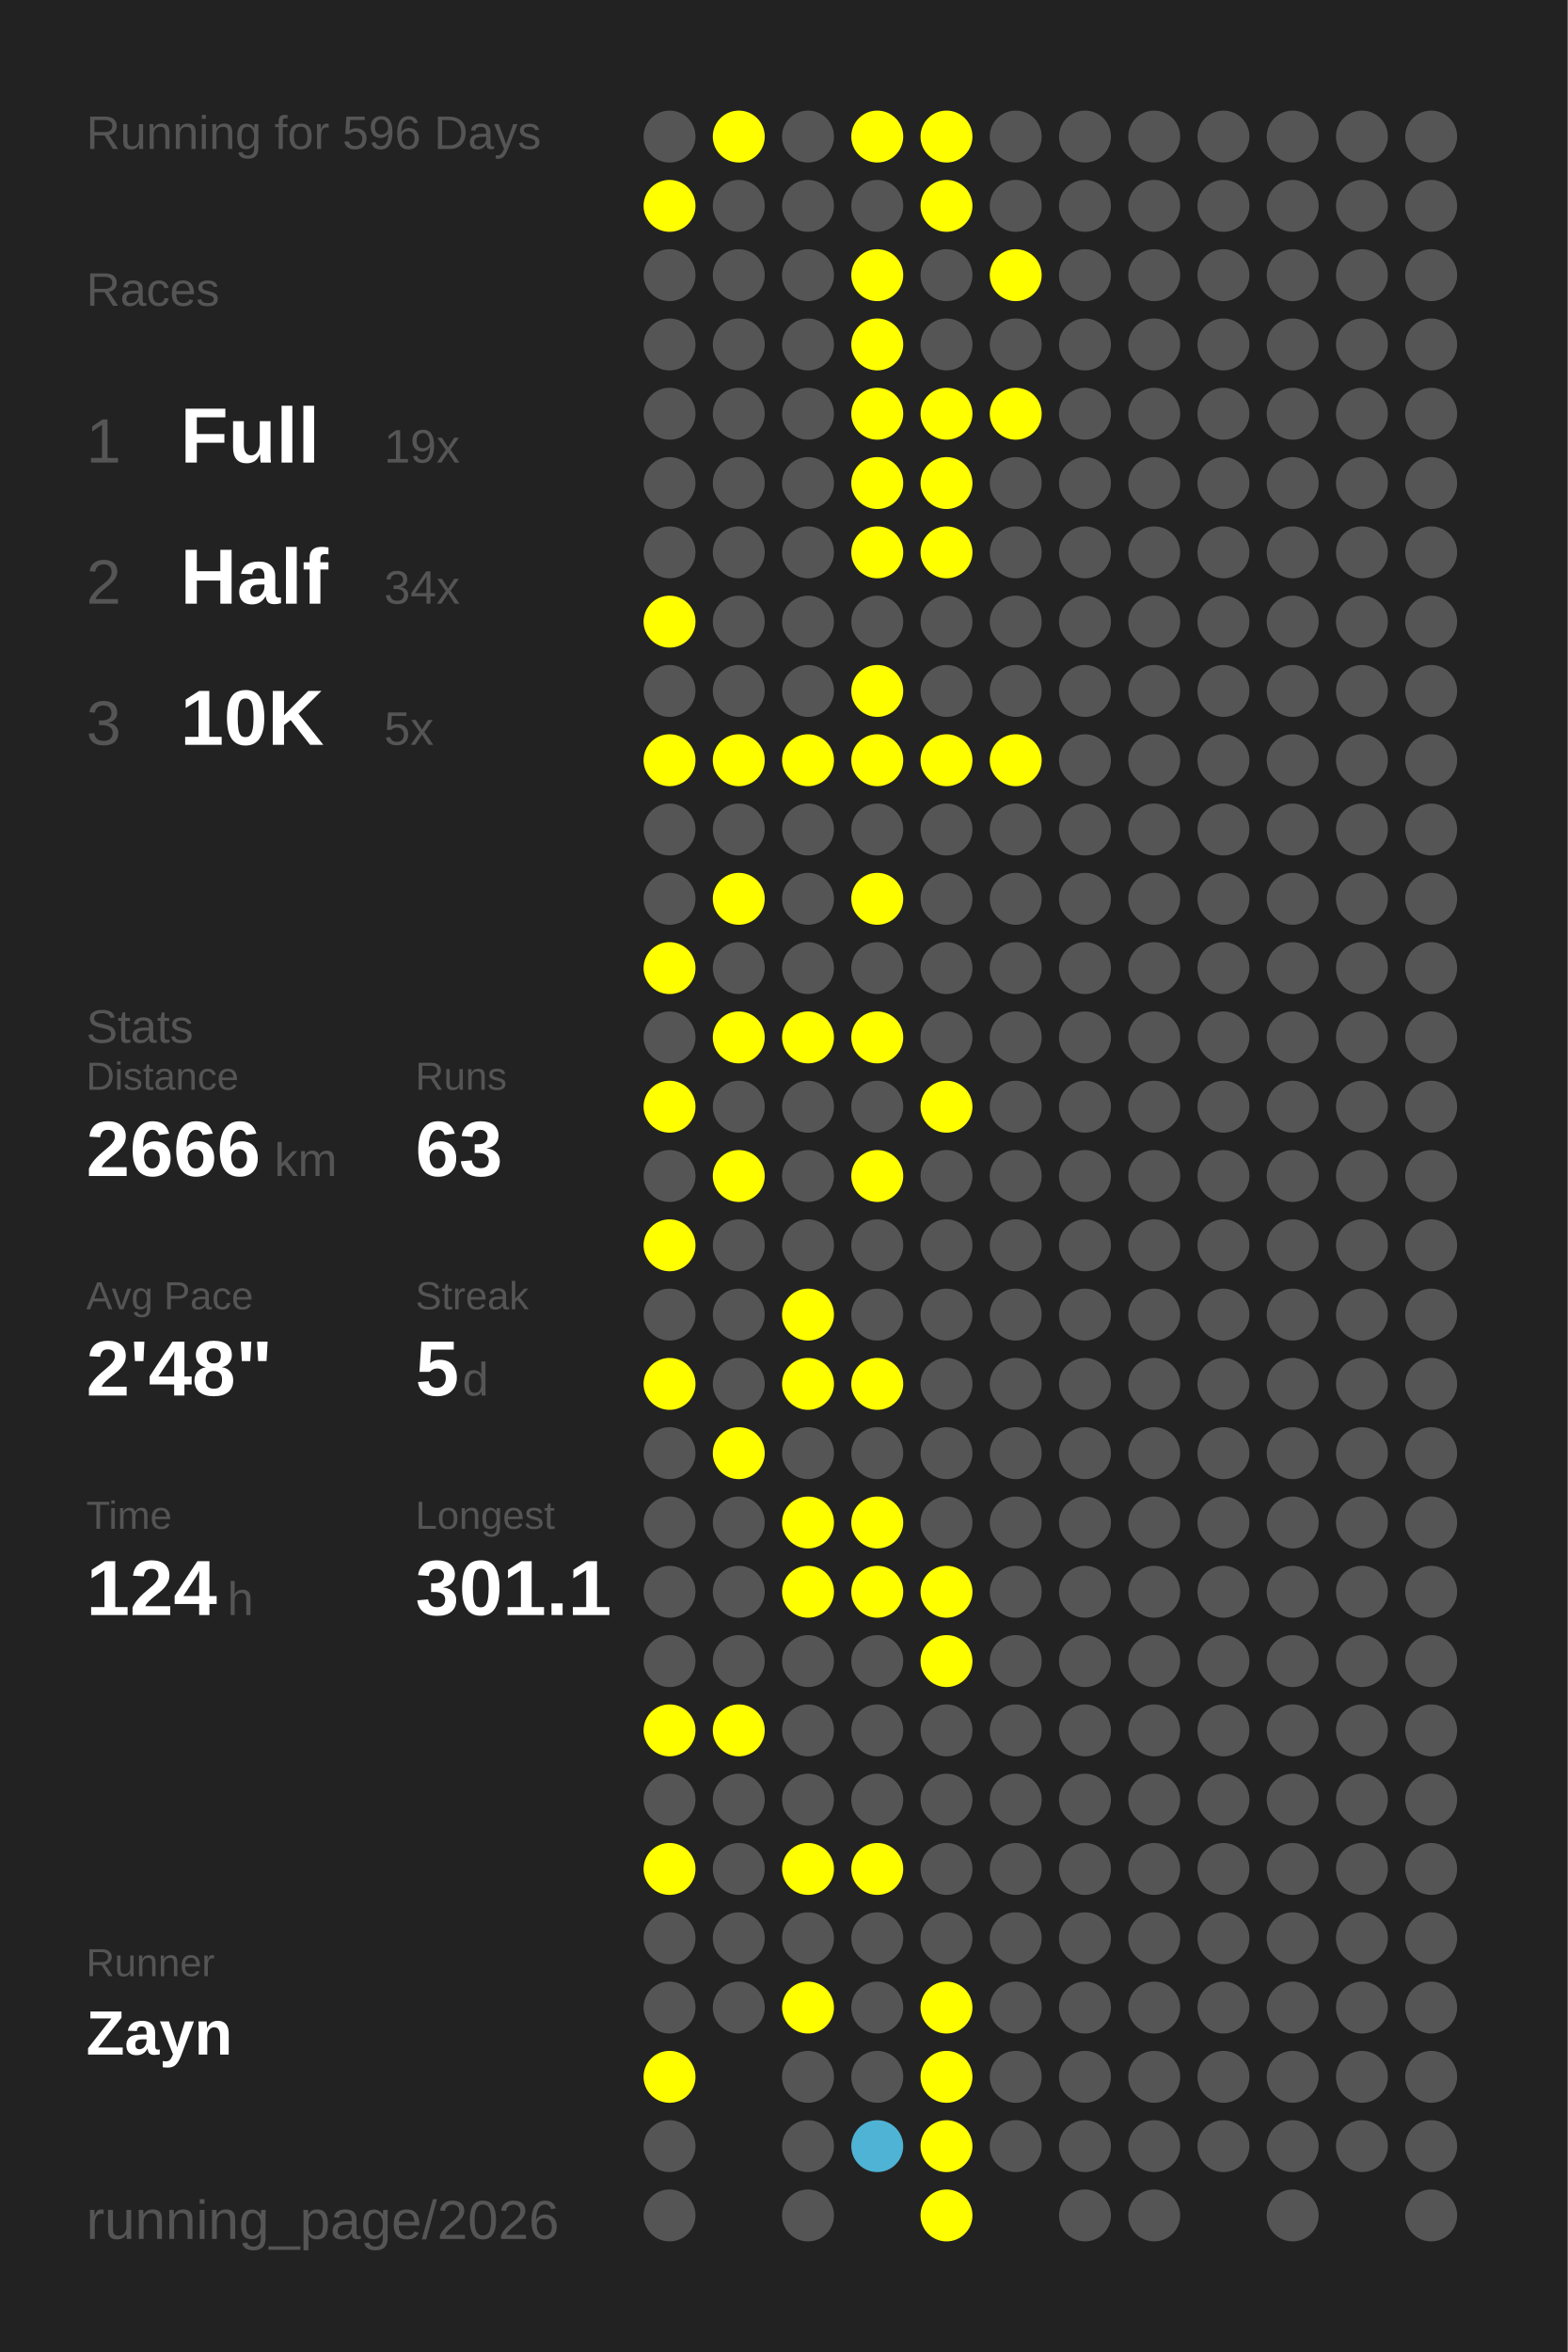
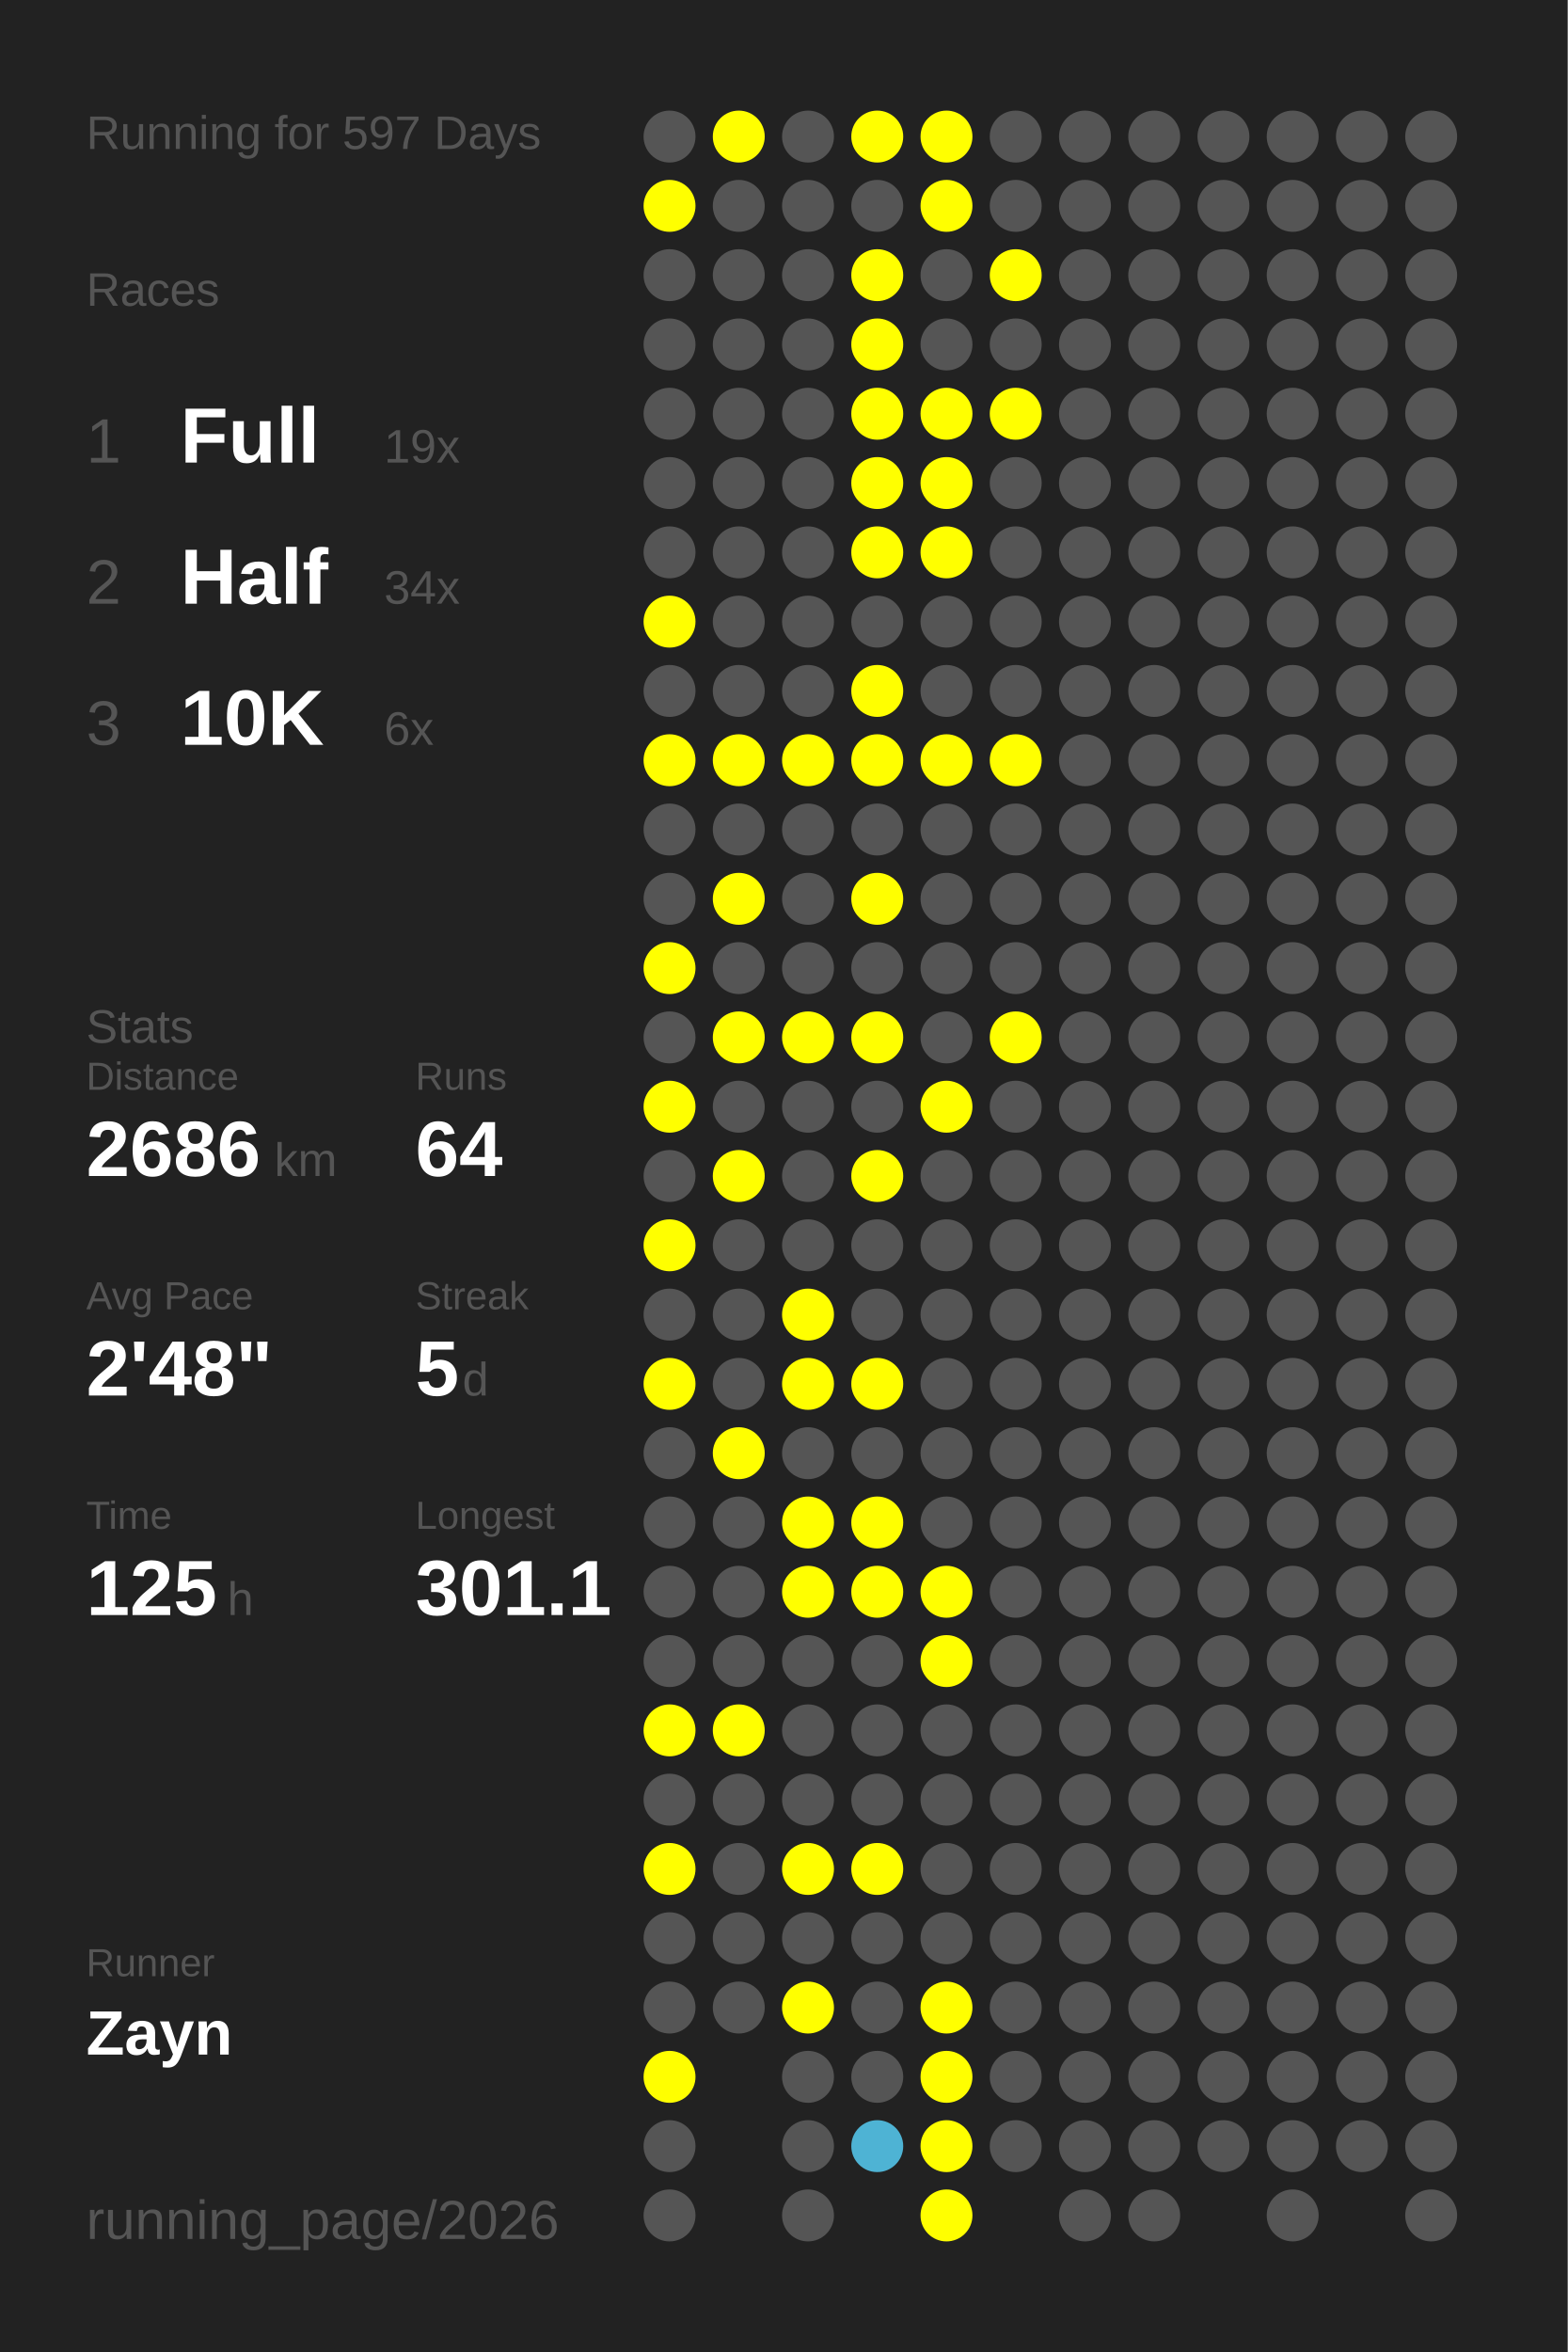
<svg xmlns="http://www.w3.org/2000/svg" baseProfile="full" height="300mm" version="1.1" viewBox="0,0,200,300" width="200mm">
  <defs />
  <rect fill="#222222" height="300" width="200" x="0" y="0" />
-   <text fill="#555555" style="font-size:6px; font-family:Arial;" x="11" y="19">Running for 596 Days</text>
+   <text fill="#555555" style="font-size:6px; font-family:Arial;" x="11" y="19">Running for 597 Days</text>
  <text fill="#555555" style="font-size:6px; font-family:Arial;" x="11" y="39">Races</text>
  <text fill="#555555" style="font-size:8px; font-family:Arial;" x="11" y="59">1</text>
  <text fill="#FFFFFF" style="font-size:10px; font-family:Arial; font-weight:bold;" x="23" y="59">Full</text>
  <text fill="#555555" style="font-size:6px; font-family:Arial;" x="49" y="59">19x</text>
  <text fill="#555555" style="font-size:8px; font-family:Arial;" x="11" y="77">2</text>
  <text fill="#FFFFFF" style="font-size:10px; font-family:Arial; font-weight:bold;" x="23" y="77">Half</text>
  <text fill="#555555" style="font-size:6px; font-family:Arial;" x="49" y="77">34x</text>
  <text fill="#555555" style="font-size:8px; font-family:Arial;" x="11" y="95">3</text>
  <text fill="#FFFFFF" style="font-size:10px; font-family:Arial; font-weight:bold;" x="23" y="95">10K</text>
-   <text fill="#555555" style="font-size:6px; font-family:Arial;" x="49" y="95">5x</text>
+   <text fill="#555555" style="font-size:6px; font-family:Arial;" x="49" y="95">6x</text>
  <text fill="#555555" style="font-size:6px; font-family:Arial;" x="11" y="133">Stats</text>
  <text fill="#555555" style="font-size:5px; font-family:Arial;" x="11" y="139">Distance</text>
-   <text fill="#FFFFFF" style="font-size:10px; font-family:Arial; font-weight:bold;" x="11" y="150">2666</text>
+   <text fill="#FFFFFF" style="font-size:10px; font-family:Arial; font-weight:bold;" x="11" y="150">2686</text>
  <text fill="#555555" style="font-size:6px; font-family:Arial;" x="35" y="150">km</text>
  <text fill="#555555" style="font-size:5px; font-family:Arial;" x="53" y="139">Runs</text>
-   <text fill="#FFFFFF" style="font-size:10px; font-family:Arial; font-weight:bold;" x="53" y="150">63</text>
+   <text fill="#FFFFFF" style="font-size:10px; font-family:Arial; font-weight:bold;" x="53" y="150">64</text>
  <text fill="#555555" style="font-size:5px; font-family:Arial;" x="11" y="167">Avg Pace</text>
  <text fill="#FFFFFF" style="font-size:10px; font-family:Arial; font-weight:bold;" x="11" y="178">2'48"</text>
  <text fill="#555555" style="font-size:5px; font-family:Arial;" x="53" y="167">Streak</text>
  <text fill="#FFFFFF" style="font-size:10px; font-family:Arial; font-weight:bold;" x="53" y="178">5</text>
  <text fill="#555555" style="font-size:6px; font-family:Arial;" x="59" y="178">d</text>
  <text fill="#555555" style="font-size:5px; font-family:Arial;" x="11" y="195">Time</text>
-   <text fill="#FFFFFF" style="font-size:10px; font-family:Arial; font-weight:bold;" x="11" y="206">124</text>
+   <text fill="#FFFFFF" style="font-size:10px; font-family:Arial; font-weight:bold;" x="11" y="206">125</text>
  <text fill="#555555" style="font-size:6px; font-family:Arial;" x="29" y="206">h</text>
  <text fill="#555555" style="font-size:5px; font-family:Arial;" x="53" y="195">Longest</text>
  <text fill="#FFFFFF" style="font-size:10px; font-family:Arial; font-weight:bold;" x="53" y="206">301.1</text>
  <text fill="#555555" style="font-size:5px; font-family:Arial;" x="11" y="252.065">Runner</text>
  <text fill="#FFFFFF" style="font-size:8px; font-family:Arial; font-weight:bold;" x="11" y="262.065">Zayn</text>
  <text fill="#555555" style="font-size:7px; font-family:Arial;" x="11" y="285.581">running_page/2026</text>
  <circle cx="85.417" cy="17.419" fill="#555555" r="3.312" />
  <circle cx="85.417" cy="26.258" fill="#FFFF00" r="3.312" />
  <circle cx="85.417" cy="35.097" fill="#555555" r="3.312" />
  <circle cx="85.417" cy="43.935" fill="#555555" r="3.312" />
  <circle cx="85.417" cy="52.774" fill="#555555" r="3.312" />
  <circle cx="85.417" cy="61.613" fill="#555555" r="3.312" />
  <circle cx="85.417" cy="70.452" fill="#555555" r="3.312" />
  <circle cx="85.417" cy="79.29" fill="#FFFF00" r="3.312" />
  <circle cx="85.417" cy="88.129" fill="#555555" r="3.312" />
  <circle cx="85.417" cy="96.968" fill="#FFFF00" r="3.312" />
  <circle cx="85.417" cy="105.806" fill="#555555" r="3.312" />
  <circle cx="85.417" cy="114.645" fill="#555555" r="3.312" />
  <circle cx="85.417" cy="123.484" fill="#FFFF00" r="3.312" />
  <circle cx="85.417" cy="132.323" fill="#555555" r="3.312" />
  <circle cx="85.417" cy="141.161" fill="#FFFF00" r="3.312" />
  <circle cx="85.417" cy="150" fill="#555555" r="3.312" />
  <circle cx="85.417" cy="158.839" fill="#FFFF00" r="3.312" />
  <circle cx="85.417" cy="167.677" fill="#555555" r="3.312" />
  <circle cx="85.417" cy="176.516" fill="#FFFF00" r="3.312" />
  <circle cx="85.417" cy="185.355" fill="#555555" r="3.312" />
  <circle cx="85.417" cy="194.194" fill="#555555" r="3.312" />
  <circle cx="85.417" cy="203.032" fill="#555555" r="3.312" />
  <circle cx="85.417" cy="211.871" fill="#555555" r="3.312" />
  <circle cx="85.417" cy="220.71" fill="#FFFF00" r="3.312" />
  <circle cx="85.417" cy="229.548" fill="#555555" r="3.312" />
  <circle cx="85.417" cy="238.387" fill="#FFFF00" r="3.312" />
  <circle cx="85.417" cy="247.226" fill="#555555" r="3.312" />
  <circle cx="85.417" cy="256.065" fill="#555555" r="3.312" />
  <circle cx="85.417" cy="264.903" fill="#FFFF00" r="3.312" />
  <circle cx="85.417" cy="273.742" fill="#555555" r="3.312" />
  <circle cx="85.417" cy="282.581" fill="#555555" r="3.312" />
  <circle cx="94.25" cy="17.419" fill="#FFFF00" r="3.312" />
  <circle cx="94.25" cy="26.258" fill="#555555" r="3.312" />
  <circle cx="94.25" cy="35.097" fill="#555555" r="3.312" />
  <circle cx="94.25" cy="43.935" fill="#555555" r="3.312" />
  <circle cx="94.25" cy="52.774" fill="#555555" r="3.312" />
  <circle cx="94.25" cy="61.613" fill="#555555" r="3.312" />
  <circle cx="94.25" cy="70.452" fill="#555555" r="3.312" />
  <circle cx="94.25" cy="79.29" fill="#555555" r="3.312" />
  <circle cx="94.25" cy="88.129" fill="#555555" r="3.312" />
  <circle cx="94.25" cy="96.968" fill="#FFFF00" r="3.312" />
  <circle cx="94.25" cy="105.806" fill="#555555" r="3.312" />
  <circle cx="94.25" cy="114.645" fill="#FFFF00" r="3.312" />
  <circle cx="94.25" cy="123.484" fill="#555555" r="3.312" />
  <circle cx="94.25" cy="132.323" fill="#FFFF00" r="3.312" />
  <circle cx="94.25" cy="141.161" fill="#555555" r="3.312" />
  <circle cx="94.25" cy="150" fill="#FFFF00" r="3.312" />
  <circle cx="94.25" cy="158.839" fill="#555555" r="3.312" />
  <circle cx="94.25" cy="167.677" fill="#555555" r="3.312" />
  <circle cx="94.25" cy="176.516" fill="#555555" r="3.312" />
  <circle cx="94.25" cy="185.355" fill="#FFFF00" r="3.312" />
  <circle cx="94.25" cy="194.194" fill="#555555" r="3.312" />
  <circle cx="94.25" cy="203.032" fill="#555555" r="3.312" />
  <circle cx="94.25" cy="211.871" fill="#555555" r="3.312" />
  <circle cx="94.25" cy="220.71" fill="#FFFF00" r="3.312" />
  <circle cx="94.25" cy="229.548" fill="#555555" r="3.312" />
  <circle cx="94.25" cy="238.387" fill="#555555" r="3.312" />
  <circle cx="94.25" cy="247.226" fill="#555555" r="3.312" />
  <circle cx="94.25" cy="256.065" fill="#555555" r="3.312" />
  <circle cx="103.083" cy="17.419" fill="#555555" r="3.312" />
  <circle cx="103.083" cy="26.258" fill="#555555" r="3.312" />
  <circle cx="103.083" cy="35.097" fill="#555555" r="3.312" />
  <circle cx="103.083" cy="43.935" fill="#555555" r="3.312" />
  <circle cx="103.083" cy="52.774" fill="#555555" r="3.312" />
  <circle cx="103.083" cy="61.613" fill="#555555" r="3.312" />
  <circle cx="103.083" cy="70.452" fill="#555555" r="3.312" />
  <circle cx="103.083" cy="79.29" fill="#555555" r="3.312" />
  <circle cx="103.083" cy="88.129" fill="#555555" r="3.312" />
  <circle cx="103.083" cy="96.968" fill="#FFFF00" r="3.312" />
  <circle cx="103.083" cy="105.806" fill="#555555" r="3.312" />
  <circle cx="103.083" cy="114.645" fill="#555555" r="3.312" />
  <circle cx="103.083" cy="123.484" fill="#555555" r="3.312" />
  <circle cx="103.083" cy="132.323" fill="#FFFF00" r="3.312" />
  <circle cx="103.083" cy="141.161" fill="#555555" r="3.312" />
  <circle cx="103.083" cy="150" fill="#555555" r="3.312" />
  <circle cx="103.083" cy="158.839" fill="#555555" r="3.312" />
  <circle cx="103.083" cy="167.677" fill="#FFFF00" r="3.312" />
  <circle cx="103.083" cy="176.516" fill="#FFFF00" r="3.312" />
  <circle cx="103.083" cy="185.355" fill="#555555" r="3.312" />
  <circle cx="103.083" cy="194.194" fill="#FFFF00" r="3.312" />
  <circle cx="103.083" cy="203.032" fill="#FFFF00" r="3.312" />
  <circle cx="103.083" cy="211.871" fill="#555555" r="3.312" />
  <circle cx="103.083" cy="220.71" fill="#555555" r="3.312" />
  <circle cx="103.083" cy="229.548" fill="#555555" r="3.312" />
  <circle cx="103.083" cy="238.387" fill="#FFFF00" r="3.312" />
  <circle cx="103.083" cy="247.226" fill="#555555" r="3.312" />
  <circle cx="103.083" cy="256.065" fill="#FFFF00" r="3.312" />
  <circle cx="103.083" cy="264.903" fill="#555555" r="3.312" />
  <circle cx="103.083" cy="273.742" fill="#555555" r="3.312" />
  <circle cx="103.083" cy="282.581" fill="#555555" r="3.312" />
  <circle cx="111.917" cy="17.419" fill="#FFFF00" r="3.312" />
  <circle cx="111.917" cy="26.258" fill="#555555" r="3.312" />
  <circle cx="111.917" cy="35.097" fill="#FFFF00" r="3.312" />
  <circle cx="111.917" cy="43.935" fill="#FFFF00" r="3.312" />
  <circle cx="111.917" cy="52.774" fill="#FFFF00" r="3.312" />
  <circle cx="111.917" cy="61.613" fill="#FFFF00" r="3.312" />
  <circle cx="111.917" cy="70.452" fill="#FFFF00" r="3.312" />
  <circle cx="111.917" cy="79.29" fill="#555555" r="3.312" />
  <circle cx="111.917" cy="88.129" fill="#FFFF00" r="3.312" />
  <circle cx="111.917" cy="96.968" fill="#FFFF00" r="3.312" />
  <circle cx="111.917" cy="105.806" fill="#555555" r="3.312" />
  <circle cx="111.917" cy="114.645" fill="#FFFF00" r="3.312" />
  <circle cx="111.917" cy="123.484" fill="#555555" r="3.312" />
  <circle cx="111.917" cy="132.323" fill="#FFFF00" r="3.312" />
  <circle cx="111.917" cy="141.161" fill="#555555" r="3.312" />
  <circle cx="111.917" cy="150" fill="#FFFF00" r="3.312" />
  <circle cx="111.917" cy="158.839" fill="#555555" r="3.312" />
  <circle cx="111.917" cy="167.677" fill="#555555" r="3.312" />
  <circle cx="111.917" cy="176.516" fill="#FFFF00" r="3.312" />
  <circle cx="111.917" cy="185.355" fill="#555555" r="3.312" />
  <circle cx="111.917" cy="194.194" fill="#FFFF00" r="3.312" />
  <circle cx="111.917" cy="203.032" fill="#FFFF00" r="3.312" />
  <circle cx="111.917" cy="211.871" fill="#555555" r="3.312" />
  <circle cx="111.917" cy="220.71" fill="#555555" r="3.312" />
  <circle cx="111.917" cy="229.548" fill="#555555" r="3.312" />
  <circle cx="111.917" cy="238.387" fill="#FFFF00" r="3.312" />
  <circle cx="111.917" cy="247.226" fill="#555555" r="3.312" />
  <circle cx="111.917" cy="256.065" fill="#555555" r="3.312" />
  <circle cx="111.917" cy="264.903" fill="#555555" r="3.312" />
  <circle cx="111.917" cy="273.742" fill="#4eb3d4" r="3.312" />
  <circle cx="120.75" cy="17.419" fill="#FFFF00" r="3.312" />
  <circle cx="120.75" cy="26.258" fill="#FFFF00" r="3.312" />
  <circle cx="120.75" cy="35.097" fill="#555555" r="3.312" />
  <circle cx="120.75" cy="43.935" fill="#555555" r="3.312" />
  <circle cx="120.75" cy="52.774" fill="#FFFF00" r="3.312" />
  <circle cx="120.75" cy="61.613" fill="#FFFF00" r="3.312" />
  <circle cx="120.75" cy="70.452" fill="#FFFF00" r="3.312" />
  <circle cx="120.75" cy="79.29" fill="#555555" r="3.312" />
  <circle cx="120.75" cy="88.129" fill="#555555" r="3.312" />
  <circle cx="120.75" cy="96.968" fill="#FFFF00" r="3.312" />
  <circle cx="120.75" cy="105.806" fill="#555555" r="3.312" />
  <circle cx="120.75" cy="114.645" fill="#555555" r="3.312" />
  <circle cx="120.75" cy="123.484" fill="#555555" r="3.312" />
  <circle cx="120.75" cy="132.323" fill="#555555" r="3.312" />
  <circle cx="120.75" cy="141.161" fill="#FFFF00" r="3.312" />
  <circle cx="120.75" cy="150" fill="#555555" r="3.312" />
  <circle cx="120.75" cy="158.839" fill="#555555" r="3.312" />
  <circle cx="120.75" cy="167.677" fill="#555555" r="3.312" />
  <circle cx="120.75" cy="176.516" fill="#555555" r="3.312" />
  <circle cx="120.75" cy="185.355" fill="#555555" r="3.312" />
  <circle cx="120.75" cy="194.194" fill="#555555" r="3.312" />
  <circle cx="120.75" cy="203.032" fill="#FFFF00" r="3.312" />
  <circle cx="120.75" cy="211.871" fill="#FFFF00" r="3.312" />
  <circle cx="120.75" cy="220.71" fill="#555555" r="3.312" />
  <circle cx="120.75" cy="229.548" fill="#555555" r="3.312" />
  <circle cx="120.75" cy="238.387" fill="#555555" r="3.312" />
  <circle cx="120.75" cy="247.226" fill="#555555" r="3.312" />
  <circle cx="120.75" cy="256.065" fill="#FFFF00" r="3.312" />
  <circle cx="120.75" cy="264.903" fill="#FFFF00" r="3.312" />
  <circle cx="120.75" cy="273.742" fill="#FFFF00" r="3.312" />
  <circle cx="120.75" cy="282.581" fill="#FFFF00" r="3.312" />
  <circle cx="129.583" cy="17.419" fill="#555555" r="3.312" />
  <circle cx="129.583" cy="26.258" fill="#555555" r="3.312" />
  <circle cx="129.583" cy="35.097" fill="#FFFF00" r="3.312" />
  <circle cx="129.583" cy="43.935" fill="#555555" r="3.312" />
  <circle cx="129.583" cy="52.774" fill="#FFFF00" r="3.312" />
  <circle cx="129.583" cy="61.613" fill="#555555" r="3.312" />
  <circle cx="129.583" cy="70.452" fill="#555555" r="3.312" />
  <circle cx="129.583" cy="79.29" fill="#555555" r="3.312" />
  <circle cx="129.583" cy="88.129" fill="#555555" r="3.312" />
  <circle cx="129.583" cy="96.968" fill="#FFFF00" r="3.312" />
  <circle cx="129.583" cy="105.806" fill="#555555" r="3.312" />
  <circle cx="129.583" cy="114.645" fill="#555555" r="3.312" />
  <circle cx="129.583" cy="123.484" fill="#555555" r="3.312" />
-   <circle cx="129.583" cy="132.323" fill="#555555" r="3.312" />
+   <circle cx="129.583" cy="132.323" fill="#FFFF00" r="3.312" />
  <circle cx="129.583" cy="141.161" fill="#555555" r="3.312" />
  <circle cx="129.583" cy="150" fill="#555555" r="3.312" />
  <circle cx="129.583" cy="158.839" fill="#555555" r="3.312" />
  <circle cx="129.583" cy="167.677" fill="#555555" r="3.312" />
  <circle cx="129.583" cy="176.516" fill="#555555" r="3.312" />
  <circle cx="129.583" cy="185.355" fill="#555555" r="3.312" />
  <circle cx="129.583" cy="194.194" fill="#555555" r="3.312" />
  <circle cx="129.583" cy="203.032" fill="#555555" r="3.312" />
  <circle cx="129.583" cy="211.871" fill="#555555" r="3.312" />
  <circle cx="129.583" cy="220.71" fill="#555555" r="3.312" />
  <circle cx="129.583" cy="229.548" fill="#555555" r="3.312" />
  <circle cx="129.583" cy="238.387" fill="#555555" r="3.312" />
  <circle cx="129.583" cy="247.226" fill="#555555" r="3.312" />
  <circle cx="129.583" cy="256.065" fill="#555555" r="3.312" />
  <circle cx="129.583" cy="264.903" fill="#555555" r="3.312" />
  <circle cx="129.583" cy="273.742" fill="#555555" r="3.312" />
  <circle cx="138.417" cy="17.419" fill="#555555" r="3.312" />
  <circle cx="138.417" cy="26.258" fill="#555555" r="3.312" />
  <circle cx="138.417" cy="35.097" fill="#555555" r="3.312" />
  <circle cx="138.417" cy="43.935" fill="#555555" r="3.312" />
  <circle cx="138.417" cy="52.774" fill="#555555" r="3.312" />
  <circle cx="138.417" cy="61.613" fill="#555555" r="3.312" />
  <circle cx="138.417" cy="70.452" fill="#555555" r="3.312" />
  <circle cx="138.417" cy="79.29" fill="#555555" r="3.312" />
  <circle cx="138.417" cy="88.129" fill="#555555" r="3.312" />
  <circle cx="138.417" cy="96.968" fill="#555555" r="3.312" />
  <circle cx="138.417" cy="105.806" fill="#555555" r="3.312" />
  <circle cx="138.417" cy="114.645" fill="#555555" r="3.312" />
  <circle cx="138.417" cy="123.484" fill="#555555" r="3.312" />
  <circle cx="138.417" cy="132.323" fill="#555555" r="3.312" />
  <circle cx="138.417" cy="141.161" fill="#555555" r="3.312" />
  <circle cx="138.417" cy="150" fill="#555555" r="3.312" />
  <circle cx="138.417" cy="158.839" fill="#555555" r="3.312" />
  <circle cx="138.417" cy="167.677" fill="#555555" r="3.312" />
  <circle cx="138.417" cy="176.516" fill="#555555" r="3.312" />
  <circle cx="138.417" cy="185.355" fill="#555555" r="3.312" />
  <circle cx="138.417" cy="194.194" fill="#555555" r="3.312" />
  <circle cx="138.417" cy="203.032" fill="#555555" r="3.312" />
  <circle cx="138.417" cy="211.871" fill="#555555" r="3.312" />
  <circle cx="138.417" cy="220.71" fill="#555555" r="3.312" />
  <circle cx="138.417" cy="229.548" fill="#555555" r="3.312" />
  <circle cx="138.417" cy="238.387" fill="#555555" r="3.312" />
  <circle cx="138.417" cy="247.226" fill="#555555" r="3.312" />
  <circle cx="138.417" cy="256.065" fill="#555555" r="3.312" />
  <circle cx="138.417" cy="264.903" fill="#555555" r="3.312" />
  <circle cx="138.417" cy="273.742" fill="#555555" r="3.312" />
  <circle cx="138.417" cy="282.581" fill="#555555" r="3.312" />
  <circle cx="147.25" cy="17.419" fill="#555555" r="3.312" />
  <circle cx="147.25" cy="26.258" fill="#555555" r="3.312" />
  <circle cx="147.25" cy="35.097" fill="#555555" r="3.312" />
  <circle cx="147.25" cy="43.935" fill="#555555" r="3.312" />
  <circle cx="147.25" cy="52.774" fill="#555555" r="3.312" />
  <circle cx="147.25" cy="61.613" fill="#555555" r="3.312" />
  <circle cx="147.25" cy="70.452" fill="#555555" r="3.312" />
  <circle cx="147.25" cy="79.29" fill="#555555" r="3.312" />
  <circle cx="147.25" cy="88.129" fill="#555555" r="3.312" />
  <circle cx="147.25" cy="96.968" fill="#555555" r="3.312" />
  <circle cx="147.25" cy="105.806" fill="#555555" r="3.312" />
  <circle cx="147.25" cy="114.645" fill="#555555" r="3.312" />
  <circle cx="147.25" cy="123.484" fill="#555555" r="3.312" />
  <circle cx="147.25" cy="132.323" fill="#555555" r="3.312" />
  <circle cx="147.25" cy="141.161" fill="#555555" r="3.312" />
  <circle cx="147.25" cy="150" fill="#555555" r="3.312" />
  <circle cx="147.25" cy="158.839" fill="#555555" r="3.312" />
  <circle cx="147.25" cy="167.677" fill="#555555" r="3.312" />
  <circle cx="147.25" cy="176.516" fill="#555555" r="3.312" />
  <circle cx="147.25" cy="185.355" fill="#555555" r="3.312" />
  <circle cx="147.25" cy="194.194" fill="#555555" r="3.312" />
  <circle cx="147.25" cy="203.032" fill="#555555" r="3.312" />
  <circle cx="147.25" cy="211.871" fill="#555555" r="3.312" />
  <circle cx="147.25" cy="220.71" fill="#555555" r="3.312" />
  <circle cx="147.25" cy="229.548" fill="#555555" r="3.312" />
  <circle cx="147.25" cy="238.387" fill="#555555" r="3.312" />
  <circle cx="147.25" cy="247.226" fill="#555555" r="3.312" />
  <circle cx="147.25" cy="256.065" fill="#555555" r="3.312" />
  <circle cx="147.25" cy="264.903" fill="#555555" r="3.312" />
  <circle cx="147.25" cy="273.742" fill="#555555" r="3.312" />
  <circle cx="147.25" cy="282.581" fill="#555555" r="3.312" />
  <circle cx="156.083" cy="17.419" fill="#555555" r="3.312" />
  <circle cx="156.083" cy="26.258" fill="#555555" r="3.312" />
  <circle cx="156.083" cy="35.097" fill="#555555" r="3.312" />
  <circle cx="156.083" cy="43.935" fill="#555555" r="3.312" />
  <circle cx="156.083" cy="52.774" fill="#555555" r="3.312" />
  <circle cx="156.083" cy="61.613" fill="#555555" r="3.312" />
  <circle cx="156.083" cy="70.452" fill="#555555" r="3.312" />
  <circle cx="156.083" cy="79.29" fill="#555555" r="3.312" />
  <circle cx="156.083" cy="88.129" fill="#555555" r="3.312" />
  <circle cx="156.083" cy="96.968" fill="#555555" r="3.312" />
  <circle cx="156.083" cy="105.806" fill="#555555" r="3.312" />
  <circle cx="156.083" cy="114.645" fill="#555555" r="3.312" />
  <circle cx="156.083" cy="123.484" fill="#555555" r="3.312" />
  <circle cx="156.083" cy="132.323" fill="#555555" r="3.312" />
  <circle cx="156.083" cy="141.161" fill="#555555" r="3.312" />
  <circle cx="156.083" cy="150" fill="#555555" r="3.312" />
  <circle cx="156.083" cy="158.839" fill="#555555" r="3.312" />
  <circle cx="156.083" cy="167.677" fill="#555555" r="3.312" />
  <circle cx="156.083" cy="176.516" fill="#555555" r="3.312" />
  <circle cx="156.083" cy="185.355" fill="#555555" r="3.312" />
  <circle cx="156.083" cy="194.194" fill="#555555" r="3.312" />
  <circle cx="156.083" cy="203.032" fill="#555555" r="3.312" />
  <circle cx="156.083" cy="211.871" fill="#555555" r="3.312" />
  <circle cx="156.083" cy="220.71" fill="#555555" r="3.312" />
  <circle cx="156.083" cy="229.548" fill="#555555" r="3.312" />
  <circle cx="156.083" cy="238.387" fill="#555555" r="3.312" />
  <circle cx="156.083" cy="247.226" fill="#555555" r="3.312" />
  <circle cx="156.083" cy="256.065" fill="#555555" r="3.312" />
  <circle cx="156.083" cy="264.903" fill="#555555" r="3.312" />
  <circle cx="156.083" cy="273.742" fill="#555555" r="3.312" />
  <circle cx="164.917" cy="17.419" fill="#555555" r="3.312" />
  <circle cx="164.917" cy="26.258" fill="#555555" r="3.312" />
  <circle cx="164.917" cy="35.097" fill="#555555" r="3.312" />
  <circle cx="164.917" cy="43.935" fill="#555555" r="3.312" />
  <circle cx="164.917" cy="52.774" fill="#555555" r="3.312" />
  <circle cx="164.917" cy="61.613" fill="#555555" r="3.312" />
  <circle cx="164.917" cy="70.452" fill="#555555" r="3.312" />
  <circle cx="164.917" cy="79.29" fill="#555555" r="3.312" />
  <circle cx="164.917" cy="88.129" fill="#555555" r="3.312" />
  <circle cx="164.917" cy="96.968" fill="#555555" r="3.312" />
  <circle cx="164.917" cy="105.806" fill="#555555" r="3.312" />
  <circle cx="164.917" cy="114.645" fill="#555555" r="3.312" />
  <circle cx="164.917" cy="123.484" fill="#555555" r="3.312" />
  <circle cx="164.917" cy="132.323" fill="#555555" r="3.312" />
  <circle cx="164.917" cy="141.161" fill="#555555" r="3.312" />
  <circle cx="164.917" cy="150" fill="#555555" r="3.312" />
  <circle cx="164.917" cy="158.839" fill="#555555" r="3.312" />
  <circle cx="164.917" cy="167.677" fill="#555555" r="3.312" />
  <circle cx="164.917" cy="176.516" fill="#555555" r="3.312" />
  <circle cx="164.917" cy="185.355" fill="#555555" r="3.312" />
  <circle cx="164.917" cy="194.194" fill="#555555" r="3.312" />
  <circle cx="164.917" cy="203.032" fill="#555555" r="3.312" />
  <circle cx="164.917" cy="211.871" fill="#555555" r="3.312" />
  <circle cx="164.917" cy="220.71" fill="#555555" r="3.312" />
  <circle cx="164.917" cy="229.548" fill="#555555" r="3.312" />
  <circle cx="164.917" cy="238.387" fill="#555555" r="3.312" />
  <circle cx="164.917" cy="247.226" fill="#555555" r="3.312" />
  <circle cx="164.917" cy="256.065" fill="#555555" r="3.312" />
  <circle cx="164.917" cy="264.903" fill="#555555" r="3.312" />
  <circle cx="164.917" cy="273.742" fill="#555555" r="3.312" />
  <circle cx="164.917" cy="282.581" fill="#555555" r="3.312" />
  <circle cx="173.75" cy="17.419" fill="#555555" r="3.312" />
  <circle cx="173.75" cy="26.258" fill="#555555" r="3.312" />
  <circle cx="173.75" cy="35.097" fill="#555555" r="3.312" />
  <circle cx="173.75" cy="43.935" fill="#555555" r="3.312" />
  <circle cx="173.75" cy="52.774" fill="#555555" r="3.312" />
  <circle cx="173.75" cy="61.613" fill="#555555" r="3.312" />
  <circle cx="173.75" cy="70.452" fill="#555555" r="3.312" />
  <circle cx="173.75" cy="79.29" fill="#555555" r="3.312" />
  <circle cx="173.75" cy="88.129" fill="#555555" r="3.312" />
  <circle cx="173.75" cy="96.968" fill="#555555" r="3.312" />
  <circle cx="173.75" cy="105.806" fill="#555555" r="3.312" />
  <circle cx="173.75" cy="114.645" fill="#555555" r="3.312" />
  <circle cx="173.75" cy="123.484" fill="#555555" r="3.312" />
  <circle cx="173.75" cy="132.323" fill="#555555" r="3.312" />
  <circle cx="173.75" cy="141.161" fill="#555555" r="3.312" />
  <circle cx="173.75" cy="150" fill="#555555" r="3.312" />
  <circle cx="173.75" cy="158.839" fill="#555555" r="3.312" />
  <circle cx="173.75" cy="167.677" fill="#555555" r="3.312" />
  <circle cx="173.75" cy="176.516" fill="#555555" r="3.312" />
  <circle cx="173.75" cy="185.355" fill="#555555" r="3.312" />
  <circle cx="173.75" cy="194.194" fill="#555555" r="3.312" />
  <circle cx="173.75" cy="203.032" fill="#555555" r="3.312" />
  <circle cx="173.75" cy="211.871" fill="#555555" r="3.312" />
  <circle cx="173.75" cy="220.71" fill="#555555" r="3.312" />
  <circle cx="173.75" cy="229.548" fill="#555555" r="3.312" />
  <circle cx="173.75" cy="238.387" fill="#555555" r="3.312" />
  <circle cx="173.75" cy="247.226" fill="#555555" r="3.312" />
  <circle cx="173.75" cy="256.065" fill="#555555" r="3.312" />
  <circle cx="173.75" cy="264.903" fill="#555555" r="3.312" />
  <circle cx="173.75" cy="273.742" fill="#555555" r="3.312" />
  <circle cx="182.583" cy="17.419" fill="#555555" r="3.312" />
  <circle cx="182.583" cy="26.258" fill="#555555" r="3.312" />
  <circle cx="182.583" cy="35.097" fill="#555555" r="3.312" />
  <circle cx="182.583" cy="43.935" fill="#555555" r="3.312" />
  <circle cx="182.583" cy="52.774" fill="#555555" r="3.312" />
  <circle cx="182.583" cy="61.613" fill="#555555" r="3.312" />
  <circle cx="182.583" cy="70.452" fill="#555555" r="3.312" />
  <circle cx="182.583" cy="79.29" fill="#555555" r="3.312" />
  <circle cx="182.583" cy="88.129" fill="#555555" r="3.312" />
  <circle cx="182.583" cy="96.968" fill="#555555" r="3.312" />
  <circle cx="182.583" cy="105.806" fill="#555555" r="3.312" />
  <circle cx="182.583" cy="114.645" fill="#555555" r="3.312" />
  <circle cx="182.583" cy="123.484" fill="#555555" r="3.312" />
  <circle cx="182.583" cy="132.323" fill="#555555" r="3.312" />
  <circle cx="182.583" cy="141.161" fill="#555555" r="3.312" />
  <circle cx="182.583" cy="150" fill="#555555" r="3.312" />
  <circle cx="182.583" cy="158.839" fill="#555555" r="3.312" />
  <circle cx="182.583" cy="167.677" fill="#555555" r="3.312" />
  <circle cx="182.583" cy="176.516" fill="#555555" r="3.312" />
  <circle cx="182.583" cy="185.355" fill="#555555" r="3.312" />
  <circle cx="182.583" cy="194.194" fill="#555555" r="3.312" />
  <circle cx="182.583" cy="203.032" fill="#555555" r="3.312" />
  <circle cx="182.583" cy="211.871" fill="#555555" r="3.312" />
  <circle cx="182.583" cy="220.71" fill="#555555" r="3.312" />
  <circle cx="182.583" cy="229.548" fill="#555555" r="3.312" />
  <circle cx="182.583" cy="238.387" fill="#555555" r="3.312" />
  <circle cx="182.583" cy="247.226" fill="#555555" r="3.312" />
  <circle cx="182.583" cy="256.065" fill="#555555" r="3.312" />
  <circle cx="182.583" cy="264.903" fill="#555555" r="3.312" />
  <circle cx="182.583" cy="273.742" fill="#555555" r="3.312" />
  <circle cx="182.583" cy="282.581" fill="#555555" r="3.312" />
</svg>
